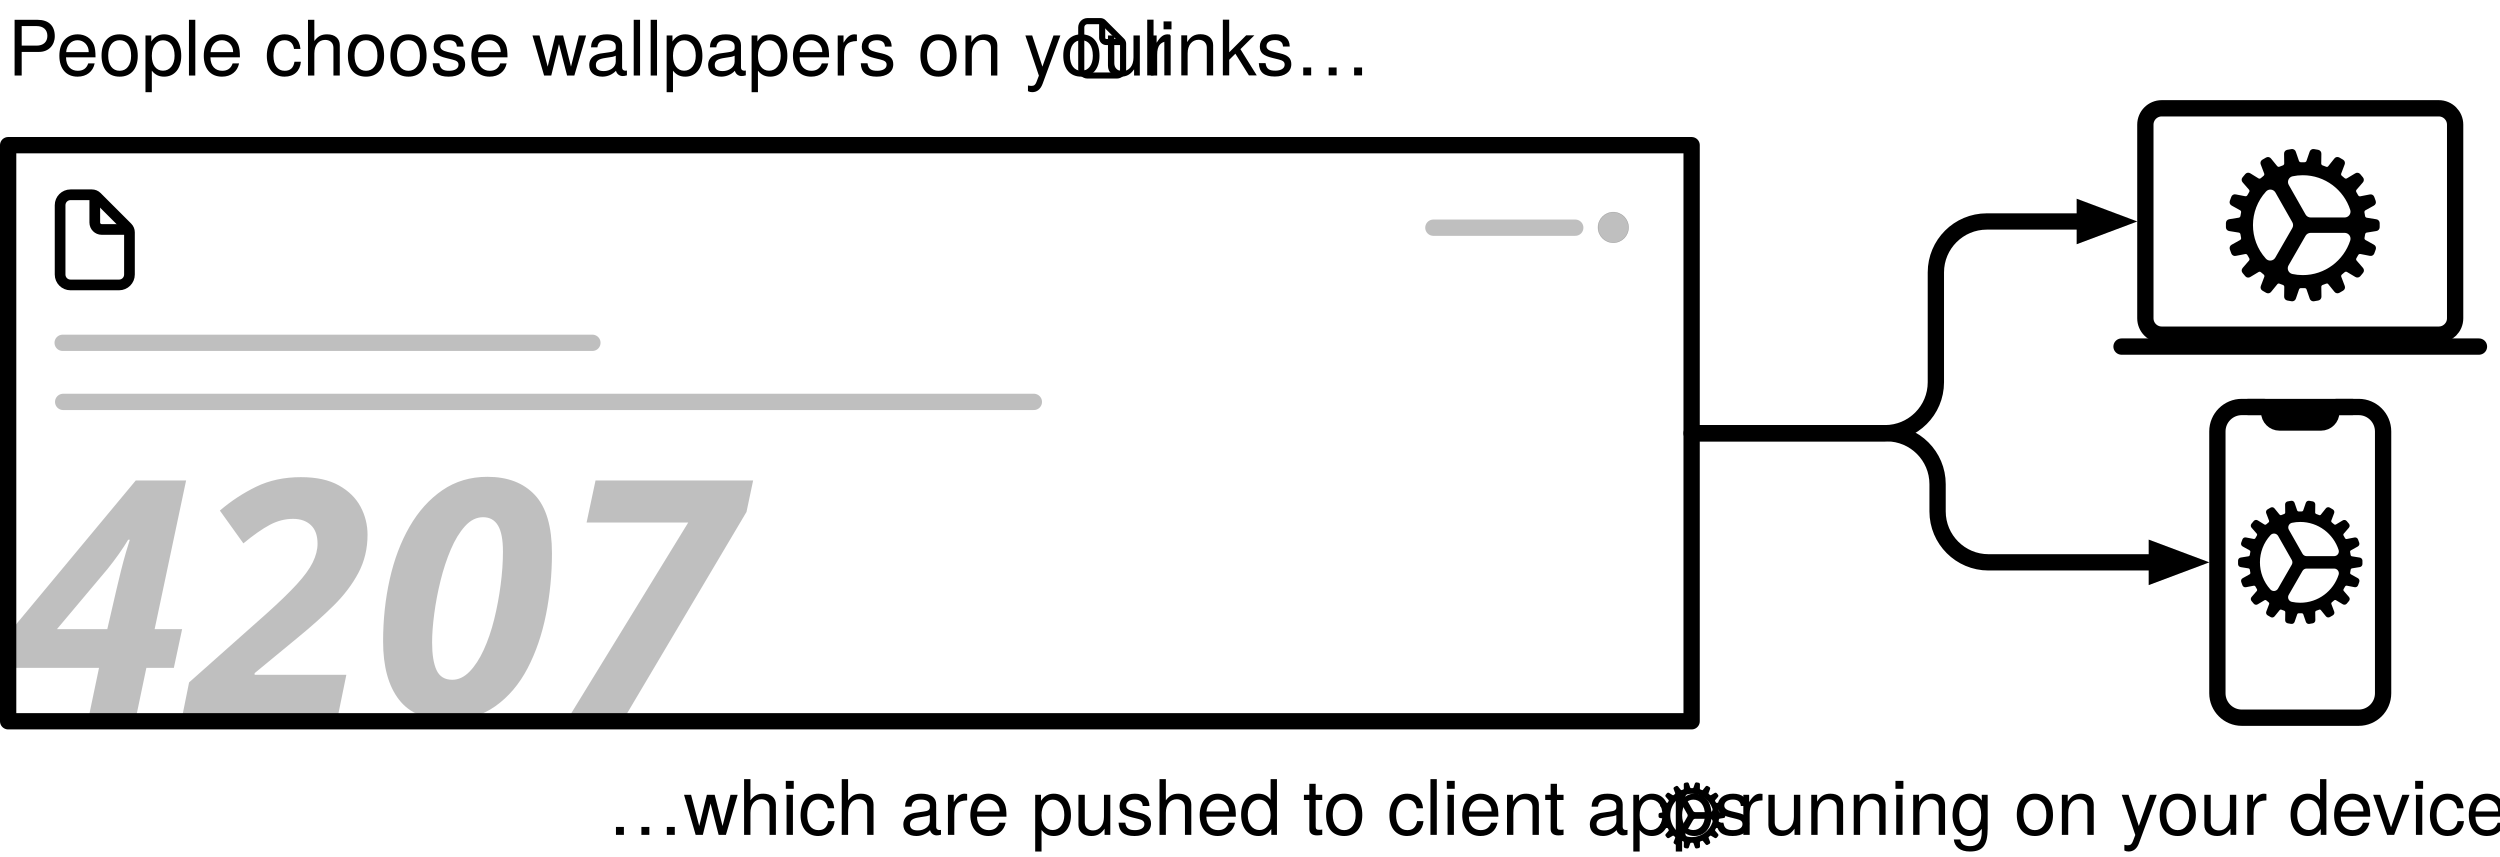
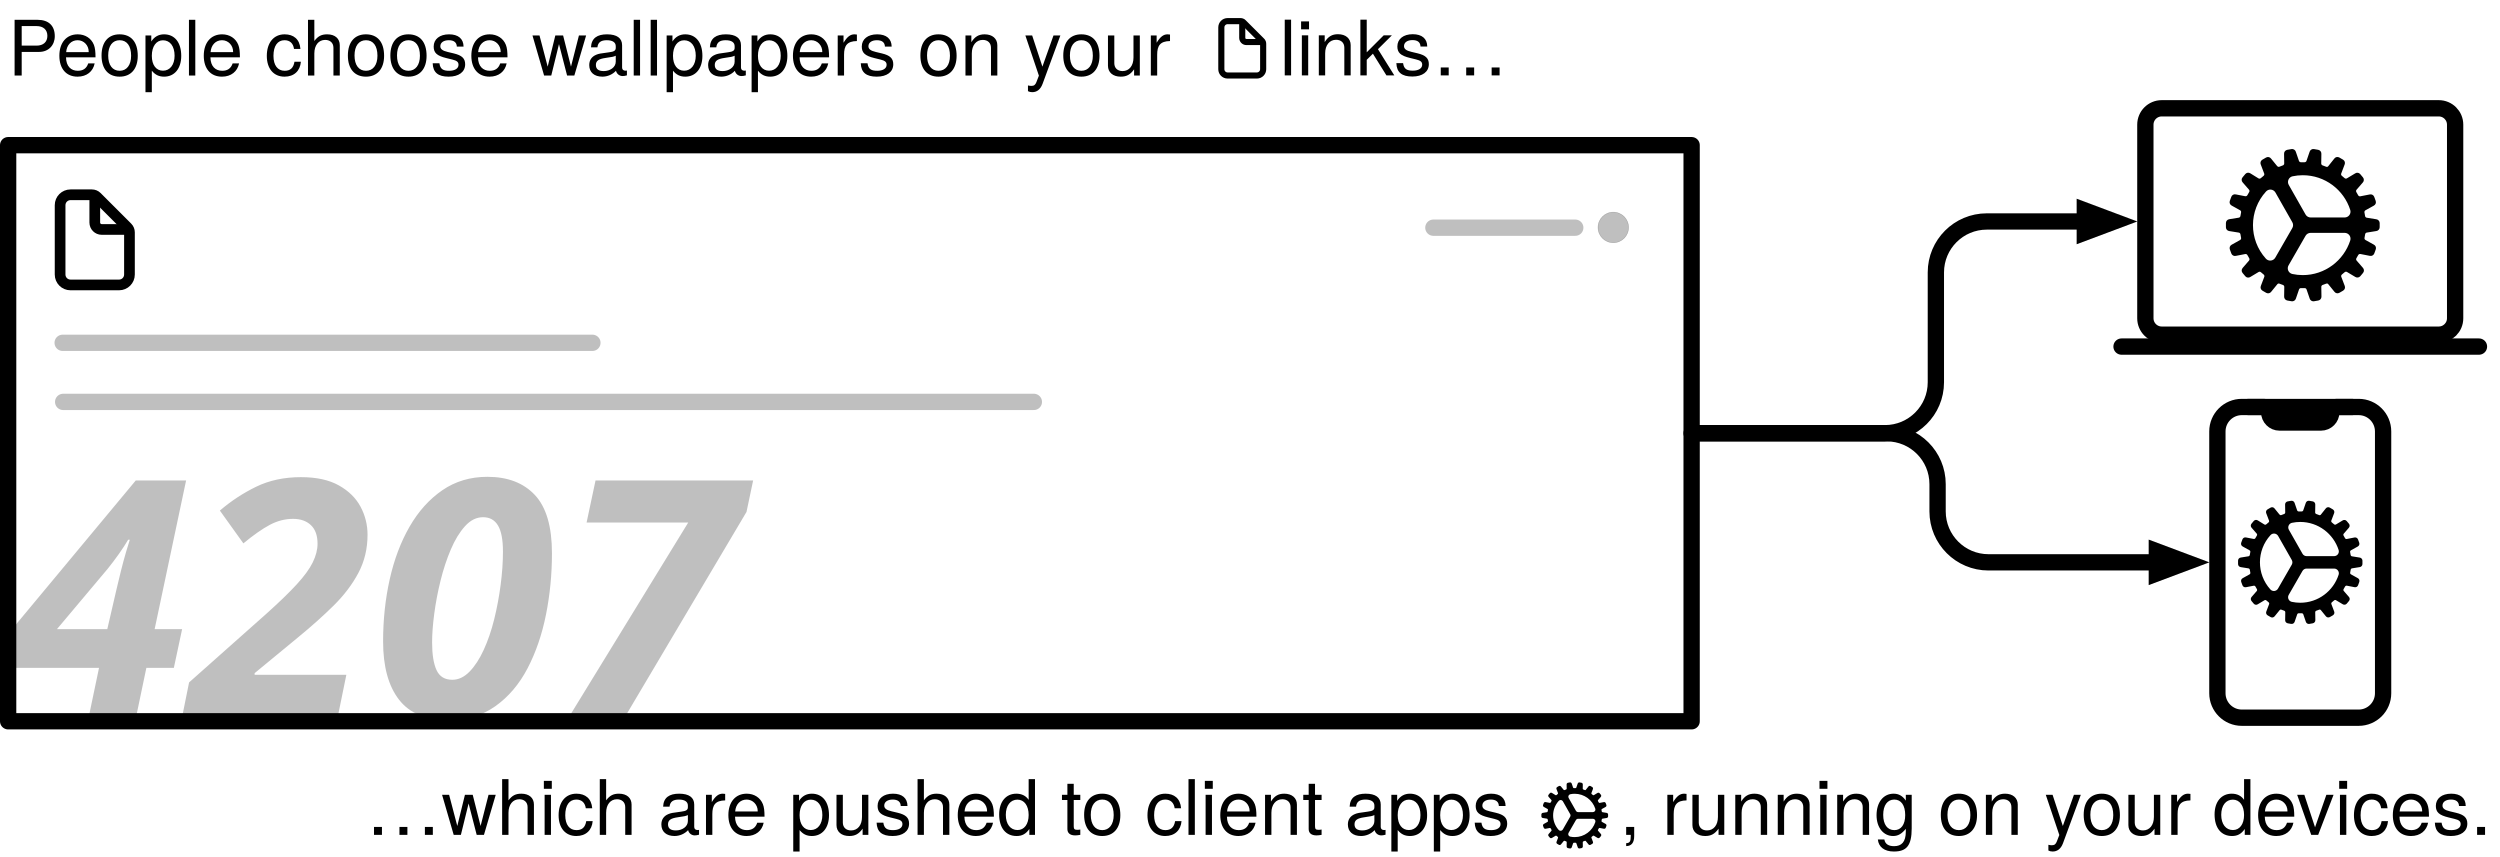
<svg xmlns="http://www.w3.org/2000/svg" version="1.1" viewBox="-3972 -533 4908 1682" preserveAspectRatio="xMidYMid meet">
  <defs>
    <marker orient="auto" overflow="visible" markerUnits="strokeWidth" id="FilledArrow_Marker" stroke-linejoin="miter" stroke-miterlimit="10" viewBox="-1 -2 4 4" markerWidth="4" markerHeight="4" color="currentColor">
      <g>
        <path d="M 1.8 0 L 0 -.675 L 0 .675 Z" fill="currentColor" stroke="currentColor" stroke-width="1" />
      </g>
    </marker>
  </defs>
  <g id="Canevas_1" stroke="none" stroke-dasharray="none" stroke-opacity="1" fill-opacity="1" fill="none">
    <g id="Canevas_1_Calque_1">
-       <g transform="translate(-275 )" id="Group_5">
+       <g id="Group_5">
        <g id="Graphic_2">
          <path d="M -1492.154 -447.073 L -1492.154 -397.089 C -1492.154 -390.285 -1497.669 -384.769 -1504.473 -384.769 L -1561.965 -384.769 C -1568.768 -384.769 -1574.284 -390.285 -1574.284 -397.089 L -1574.284 -479.219 C -1574.284 -486.023 -1568.768 -491.538 -1561.965 -491.538 L -1536.62 -491.538 C -1534.442 -491.538 -1532.354 -490.673 -1530.814 -489.134 L -1494.559 -452.878 C -1493.019 -451.338 -1492.154 -449.25 -1492.154 -447.073 Z" stroke="currentColor" stroke-linecap="butt" stroke-linejoin="round" stroke-width="12" />
        </g>
        <g id="Graphic_3">
          <path d="M -1533.219 -489.485 L -1533.219 -458.686 C -1533.219 -454.15 -1529.542 -450.473 -1525.006 -450.473 L -1494.207 -450.473" stroke="currentColor" stroke-linecap="round" stroke-linejoin="round" stroke-width="12" />
        </g>
      </g>
      <g id="Graphic_4">
        <path d="M 699.778 -95.365 C 699.576 -99.103 696.706 -102.151 692.986 -102.577 L 674.381 -105.589 C 672.662 -105.871 671.334 -107.249 671.116 -108.977 C 670.76 -111.263 670.39 -113.636 669.882 -115.885 C 669.547 -117.562 670.313 -119.268 671.791 -120.13 L 688.32 -129.309 C 691.718 -131.041 693.278 -135.044 691.948 -138.619 L 689.082 -146.528 C 687.78 -150.115 683.989 -152.15 680.28 -151.252 L 661.741 -147.624 C 660.04 -147.32 658.337 -148.142 657.518 -149.663 C 656.437 -151.687 655.261 -153.748 654.035 -155.772 C 653.122 -157.251 653.25 -159.147 654.354 -160.489 L 666.689 -174.74 C 669.282 -177.523 669.403 -181.799 666.972 -184.724 L 661.588 -191.19 C 659.162 -194.129 654.905 -194.756 651.735 -192.641 L 635.503 -182.896 C 634.025 -182.01 632.142 -182.196 630.866 -183.353 C 629.074 -184.928 627.238 -186.444 625.518 -187.844 C 624.164 -188.913 623.658 -190.737 624.27 -192.351 L 630.989 -210.056 C 632.504 -213.552 631.159 -217.629 627.862 -219.539 L 620.54 -223.813 C 617.239 -225.717 613.035 -224.832 610.781 -221.76 L 598.917 -206.856 C 598.037 -205.519 596.332 -204.996 594.854 -205.608 C 594.411 -205.789 590.667 -207.32 587.757 -208.292 C 586.119 -208.826 585.019 -210.364 585.043 -212.087 L 585.326 -231.004 C 585.535 -234.826 582.872 -238.207 579.108 -238.899 L 570.799 -240.35 C 567.055 -240.997 563.41 -238.773 562.273 -235.147 L 556.106 -217.145 C 555.531 -215.504 553.953 -214.43 552.216 -214.496 L 545.142 -214.496 C 543.419 -214.461 541.869 -215.535 541.296 -217.159 L 535.157 -235.06 C 534.04 -238.713 530.382 -240.966 526.617 -240.321 L 518.294 -238.87 C 514.555 -238.184 511.9 -234.837 512.082 -231.04 L 512.373 -212.058 C 512.385 -210.309 511.245 -208.759 509.572 -208.249 C 507.91 -207.603 504.304 -206.224 502.664 -205.615 C 501.213 -205.092 499.631 -205.666 498.354 -207.139 L 486.555 -221.651 C 484.314 -224.742 480.102 -225.647 476.789 -223.748 L 469.489 -219.518 C 466.153 -217.603 464.801 -213.48 466.354 -209.961 L 473.066 -192.3 C 473.667 -190.684 473.17 -188.866 471.833 -187.779 C 470.069 -186.328 468.263 -184.877 466.463 -183.266 C 465.195 -182.118 463.327 -181.93 461.855 -182.801 L 445.812 -192.735 C 442.625 -194.808 438.393 -194.187 435.936 -191.284 L 430.574 -184.833 C 428.108 -181.925 428.223 -177.627 430.843 -174.856 L 443.236 -160.619 C 444.365 -159.302 444.498 -157.4 443.563 -155.939 C 442.322 -153.965 441.139 -151.89 440.065 -149.815 C 439.241 -148.283 437.524 -147.457 435.813 -147.769 L 417.303 -151.346 C 413.592 -152.241 409.801 -150.208 408.494 -146.622 L 405.591 -138.728 C 404.263 -135.149 405.822 -131.143 409.219 -129.403 L 425.749 -120.224 C 427.276 -119.381 428.06 -117.629 427.672 -115.929 L 427.497 -115.007 C 427.12 -112.983 426.772 -111.067 426.438 -109.028 C 426.201 -107.324 424.895 -105.965 423.202 -105.661 L 404.561 -102.65 C 400.79 -102.187 397.948 -98.997 397.921 -95.198 L 397.921 -86.795 C 397.899 -82.976 400.771 -79.76 404.568 -79.35 L 423.202 -76.346 C 424.922 -76.067 426.251 -74.687 426.467 -72.958 C 426.823 -70.665 427.193 -68.299 427.701 -66.05 C 428.036 -64.373 427.27 -62.667 425.792 -61.805 L 409.27 -52.611 C 405.872 -50.879 404.312 -46.876 405.642 -43.302 L 408.544 -35.393 C 409.849 -31.808 413.638 -29.774 417.346 -30.669 L 435.886 -34.261 C 437.587 -34.569 439.293 -33.746 440.109 -32.222 C 441.197 -30.19 442.365 -28.136 443.592 -26.112 C 444.509 -24.634 444.381 -22.736 443.272 -21.395 L 430.937 -7.152 C 428.314 -4.389 428.158 -.105 430.574 2.84 L 435.951 9.305 C 438.375 12.248 442.635 12.875 445.805 10.757 L 462.037 1.012 C 463.514 .126 465.397 .312 466.673 1.469 C 468.473 3.043 470.302 4.56 472.021 5.96 C 473.374 7.03 473.882 8.851 473.277 10.466 L 466.55 28.171 C 465.035 31.668 466.38 35.745 469.678 37.655 L 477.014 41.893 C 480.313 43.798 484.517 42.916 486.773 39.847 L 498.782 25.08 C 499.798 23.825 501.394 23.266 502.577 23.745 C 505.102 24.79 506.793 25.378 509.79 26.379 C 511.428 26.914 512.529 28.451 512.511 30.174 L 512.22 49.076 C 512.018 52.896 514.678 56.273 518.439 56.971 L 526.747 58.422 C 530.493 59.076 534.141 56.849 535.273 53.22 L 541.441 35.246 C 542.014 33.604 543.592 32.529 545.33 32.598 L 552.405 32.598 C 554.128 32.56 555.68 33.635 556.251 35.261 L 562.397 53.162 C 563.374 56.352 566.317 58.532 569.653 58.538 C 570.086 58.539 570.518 58.501 570.944 58.422 L 579.267 56.971 C 583.006 56.285 585.661 52.939 585.479 49.142 L 585.188 30.16 C 585.177 28.443 586.277 26.917 587.909 26.386 C 590.696 25.45 592.655 24.696 594.375 24.028 L 594.81 23.861 C 597.059 23.085 598.148 24.028 598.779 24.812 L 610.933 39.781 C 613.189 42.847 617.388 43.728 620.686 41.828 L 627.992 37.597 C 631.301 35.686 632.648 31.594 631.12 28.092 L 624.415 10.43 C 623.808 8.816 624.302 6.995 625.641 5.91 C 627.405 4.458 629.212 3.007 631.011 1.396 C 632.288 .245 634.166 .063 635.64 .946 L 651.887 10.67 C 655.074 12.746 659.308 12.124 661.763 9.218 L 667.132 2.76 C 669.598 -.148 669.483 -4.446 666.864 -7.217 L 654.485 -21.49 C 653.355 -22.807 653.223 -24.709 654.158 -26.17 C 655.399 -28.136 656.582 -30.212 657.656 -32.294 C 658.483 -33.822 660.197 -34.647 661.908 -34.34 L 680.396 -30.734 C 684.107 -29.839 687.898 -31.872 689.205 -35.458 L 692.072 -43.353 C 693.399 -46.929 691.84 -50.932 688.443 -52.669 L 671.899 -61.863 C 670.394 -62.714 669.625 -64.45 670.006 -66.137 L 670.18 -67.058 C 670.557 -69.083 670.905 -70.999 671.239 -73.038 C 671.476 -74.742 672.782 -76.1 674.475 -76.404 L 693.116 -79.408 C 696.897 -79.865 699.75 -83.059 699.778 -86.868 Z M 494.827 -27.157 C 492.993 -23.967 489.739 -21.852 486.08 -21.47 C 482.42 -21.087 478.8 -22.485 476.346 -25.227 C 442.474 -62.679 442.605 -119.739 476.651 -157.035 C 479.117 -159.776 482.751 -161.164 486.417 -160.765 C 490.082 -160.367 493.333 -158.231 495.154 -155.025 L 528.278 -96.722 C 530.302 -93.184 530.302 -88.838 528.278 -85.3 Z M 548.85 7.078 C 541.944 7.08 535.059 6.35 528.307 4.901 C 524.74 4.104 521.766 1.655 520.3 -1.693 C 518.834 -5.041 519.051 -8.888 520.884 -12.049 L 554.263 -70.099 C 556.306 -73.659 560.098 -75.854 564.203 -75.853 L 631.062 -75.853 C 634.714 -75.859 638.151 -74.123 640.315 -71.181 C 642.479 -68.239 643.112 -64.441 642.019 -60.956 C 629.328 -21.541 592.386 7.078 548.85 7.078 Z M 554.299 -111.851 L 521.276 -170.002 C 519.461 -173.168 519.261 -177.01 520.738 -180.348 C 522.216 -183.686 525.193 -186.122 528.757 -186.908 C 535.364 -188.301 542.098 -189.001 548.85 -188.998 C 592.386 -188.998 629.328 -160.38 641.997 -120.943 C 643.09 -117.458 642.458 -113.66 640.293 -110.718 C 638.129 -107.775 634.693 -106.04 631.04 -106.046 L 564.283 -106.046 C 560.152 -106.038 556.336 -108.256 554.299 -111.851 Z" fill="currentColor" />
      </g>
      <g id="Graphic_10">
        <rect x="-3956" y="-248" width="3305" height="1131" stroke="currentColor" stroke-linecap="butt" stroke-linejoin="round" stroke-width="32" />
      </g>
      <g id="Graphic_12">
        <text transform="translate(-3957 224.3333)" fill="currentColor" fill-opacity=".252">
          <tspan font-family="Avenir Next" font-style="italic" font-weight="bold" font-size="650" fill="currentColor" fill-opacity=".252" x="0" y="650">420</tspan>
          <tspan font-family="Avenir Next" font-style="italic" font-weight="bold" font-size="650" fill="currentColor" fill-opacity=".252" y="650">7</tspan>
        </text>
      </g>
      <g id="Line_16">
        <line x1="-3849" y1="140" x2="-2809" y2="140" stroke="currentColor" stroke-opacity=".25" stroke-linecap="round" stroke-linejoin="round" stroke-width="32" />
      </g>
      <g id="Line_17">
        <line x1="-3848" y1="256" x2="-1942.333" y2="256" stroke="currentColor" stroke-opacity=".25" stroke-linecap="round" stroke-linejoin="round" stroke-width="32" />
      </g>
      <g id="Graphic_18">
        <circle cx="-804.778" cy="-86.5" r="30" fill="currentColor" fill-opacity=".25" />
        <circle cx="-804.778" cy="-86.5" r="30" stroke="currentColor" stroke-opacity=".25" stroke-linecap="round" stroke-linejoin="round" stroke-width="1" />
      </g>
      <g id="Line_19">
        <line x1="-1158" y1="-86" x2="-879.444" y2="-86" stroke="currentColor" stroke-opacity=".25" stroke-linecap="round" stroke-linejoin="round" stroke-width="32" />
      </g>
      <g id="Group_26">
        <g id="Graphic_23">
          <path d="M 271.92 -320.4 L 815.779 -320.4 C 833.529 -320.4 847.919 -306.01 847.919 -288.26 L 847.919 91.87 C 847.919 109.62 833.529 124.01 815.779 124.01 L 271.92 124.01 C 254.169 124.01 239.78 109.62 239.78 91.87 L 239.78 -288.26 C 239.78 -306.01 254.169 -320.4 271.92 -320.4 Z" stroke="currentColor" stroke-linecap="butt" stroke-linejoin="round" stroke-width="32" />
        </g>
        <g id="Line_24">
          <line x1="193" y1="147.4" x2="894.699" y2="147.4" stroke="currentColor" stroke-linecap="round" stroke-linejoin="round" stroke-width="32" />
        </g>
      </g>
      <g id="Group_36">
        <g id="Group_25">
          <g id="Graphic_21">
            <path d="M 429.183 266 L 658.516 266 C 685.026 266 706.516 287.49 706.516 314 L 706.516 828 C 706.516 854.51 685.026 876 658.516 876 L 429.183 876 C 402.673 876 381.183 854.51 381.183 828 L 381.183 314 C 381.183 287.49 402.673 266 429.183 266 Z" stroke="currentColor" stroke-linecap="round" stroke-linejoin="round" stroke-width="32" />
          </g>
          <g id="Graphic_22">
            <path d="M 442.183 266 L 472.683 266 C 478.298 266 482.849 270.552 482.849 276.167 C 482.849 287.396 491.953 296.5 503.183 296.5 L 584.516 296.5 C 595.746 296.5 604.849 287.396 604.849 276.167 C 604.849 270.552 609.401 266 615.016 266 L 645.516 266" stroke="currentColor" stroke-linecap="round" stroke-linejoin="round" stroke-width="32" />
          </g>
        </g>
        <g id="Graphic_28">
          <path d="M 665.943 567.438 C 665.78 564.414 663.458 561.948 660.449 561.603 L 645.399 559.167 C 644.009 558.939 642.934 557.824 642.757 556.426 C 642.47 554.577 642.17 552.658 641.76 550.838 C 641.488 549.481 642.108 548.102 643.303 547.404 L 656.675 539.979 C 659.423 538.578 660.686 535.339 659.61 532.447 L 657.291 526.049 C 656.238 523.147 653.172 521.501 650.171 522.228 L 635.173 525.163 C 633.798 525.409 632.42 524.744 631.757 523.514 C 630.883 521.876 629.932 520.209 628.94 518.571 C 628.201 517.375 628.305 515.841 629.198 514.756 L 639.177 503.227 C 641.274 500.976 641.372 497.517 639.406 495.15 L 635.05 489.92 C 633.087 487.542 629.644 487.035 627.079 488.746 L 613.948 496.629 C 612.753 497.346 611.23 497.195 610.197 496.26 C 608.747 494.986 607.262 493.759 605.871 492.626 C 604.775 491.761 604.367 490.286 604.861 488.981 L 610.297 474.658 C 611.522 471.829 610.434 468.531 607.767 466.986 L 601.844 463.529 C 599.174 461.989 595.773 462.705 593.949 465.19 L 584.352 477.247 C 583.64 478.328 582.261 478.751 581.065 478.257 C 580.707 478.11 577.678 476.871 575.324 476.085 C 573.999 475.653 573.109 474.408 573.129 473.015 L 573.357 457.712 C 573.527 454.62 571.372 451.885 568.327 451.325 L 561.606 450.151 C 558.577 449.628 555.629 451.427 554.709 454.36 L 549.719 468.923 C 549.254 470.25 547.978 471.119 546.573 471.066 L 540.85 471.066 C 539.457 471.095 538.202 470.226 537.739 468.912 L 532.773 454.431 C 531.869 451.476 528.91 449.653 525.864 450.175 L 519.131 451.349 C 516.107 451.904 513.959 454.611 514.107 457.683 L 514.341 473.038 C 514.351 474.454 513.429 475.707 512.076 476.12 C 510.731 476.642 507.814 477.758 506.488 478.251 C 505.314 478.673 504.034 478.21 503.001 477.018 L 493.456 465.278 C 491.643 462.777 488.236 462.046 485.555 463.582 L 479.65 467.004 C 476.952 468.553 475.858 471.888 477.115 474.735 L 482.544 489.022 C 483.03 490.329 482.628 491.8 481.546 492.679 C 480.12 493.853 478.658 495.027 477.203 496.33 C 476.177 497.258 474.666 497.411 473.475 496.706 L 460.497 488.67 C 457.918 486.993 454.495 487.496 452.508 489.844 L 448.17 495.062 C 446.175 497.415 446.268 500.891 448.387 503.133 L 458.413 514.65 C 459.327 515.716 459.434 517.254 458.677 518.436 C 457.673 520.033 456.717 521.711 455.848 523.39 C 455.181 524.629 453.792 525.298 452.408 525.046 L 437.434 522.152 C 434.432 521.427 431.365 523.072 430.308 525.973 L 427.96 532.36 C 426.886 535.254 428.147 538.495 430.895 539.902 L 444.267 547.328 C 445.502 548.01 446.136 549.427 445.822 550.803 L 445.681 551.548 C 445.376 553.186 445.094 554.736 444.824 556.385 C 444.633 557.764 443.576 558.863 442.206 559.109 L 427.126 561.545 C 424.076 561.919 421.777 564.5 421.755 567.573 L 421.755 574.37 C 421.738 577.46 424.061 580.062 427.132 580.393 L 442.206 582.823 C 443.597 583.049 444.673 584.166 444.848 585.564 C 445.135 587.419 445.435 589.333 445.846 591.152 C 446.117 592.509 445.497 593.889 444.302 594.586 L 430.936 602.024 C 428.187 603.425 426.925 606.663 428.001 609.555 L 430.349 615.953 C 431.404 618.853 434.469 620.498 437.469 619.774 L 452.467 616.869 C 453.843 616.619 455.223 617.285 455.883 618.518 C 456.764 620.162 457.709 621.823 458.701 623.46 C 459.443 624.656 459.339 626.192 458.442 627.276 L 448.464 638.798 C 446.341 641.033 446.216 644.499 448.17 646.881 L 452.52 652.111 C 454.481 654.492 457.927 654.999 460.491 653.285 L 473.622 645.402 C 474.817 644.686 476.34 644.836 477.373 645.772 C 478.829 647.046 480.308 648.273 481.699 649.405 C 482.793 650.271 483.204 651.744 482.714 653.051 L 477.273 667.373 C 476.048 670.202 477.135 673.5 479.803 675.045 L 485.737 678.473 C 488.406 680.014 491.807 679.301 493.632 676.818 L 503.347 664.873 C 504.169 663.857 505.46 663.405 506.417 663.793 C 508.46 664.638 509.827 665.113 512.252 665.923 C 513.577 666.356 514.468 667.599 514.453 668.993 L 514.218 684.284 C 514.054 687.374 516.207 690.106 519.249 690.671 L 525.97 691.845 C 529 692.374 531.951 690.572 532.867 687.636 L 537.856 673.096 C 538.32 671.768 539.597 670.899 541.003 670.954 L 546.726 670.954 C 548.12 670.923 549.375 671.793 549.837 673.108 L 554.809 687.589 C 555.599 690.17 557.98 691.933 560.678 691.939 C 561.029 691.939 561.379 691.908 561.723 691.845 L 568.456 690.671 C 571.481 690.116 573.628 687.409 573.481 684.337 L 573.246 668.982 C 573.237 667.593 574.127 666.359 575.447 665.929 C 577.701 665.172 579.286 664.562 580.677 664.021 L 581.029 663.886 C 582.849 663.258 583.73 664.021 584.24 664.655 L 594.072 676.765 C 595.897 679.245 599.294 679.958 601.962 678.42 L 607.873 674.998 C 610.549 673.452 611.638 670.142 610.403 667.309 L 604.979 653.021 C 604.488 651.716 604.887 650.243 605.971 649.364 C 607.397 648.19 608.859 647.016 610.314 645.713 C 611.347 644.782 612.867 644.635 614.059 645.349 L 627.202 653.215 C 629.78 654.895 633.206 654.392 635.191 652.041 L 639.535 646.817 C 641.53 644.464 641.436 640.987 639.318 638.746 L 629.304 627.2 C 628.39 626.134 628.283 624.596 629.039 623.413 C 630.043 621.823 631 620.144 631.869 618.459 C 632.538 617.223 633.925 616.556 635.308 616.804 L 650.265 619.721 C 653.267 620.446 656.333 618.801 657.391 615.9 L 659.71 609.514 C 660.783 606.62 659.522 603.382 656.775 601.977 L 643.391 594.539 C 642.174 593.851 641.551 592.446 641.859 591.082 L 642 590.337 C 642.305 588.699 642.587 587.149 642.857 585.5 C 643.049 584.121 644.105 583.022 645.475 582.776 L 660.555 580.346 C 663.614 579.977 665.921 577.392 665.943 574.312 Z M 500.148 622.615 C 498.664 625.195 496.032 626.907 493.072 627.216 C 490.111 627.525 487.182 626.394 485.197 624.177 C 457.796 593.879 457.903 547.72 485.444 517.55 C 487.439 515.333 490.379 514.21 493.344 514.532 C 496.31 514.854 498.939 516.582 500.412 519.176 L 527.208 566.34 C 528.846 569.202 528.846 572.717 527.208 575.58 Z M 543.85 650.309 C 538.264 650.311 532.693 649.721 527.232 648.548 C 524.346 647.904 521.94 645.923 520.754 643.214 C 519.568 640.506 519.744 637.394 521.227 634.836 L 548.228 587.877 C 549.881 584.997 552.949 583.221 556.27 583.222 L 610.356 583.222 C 613.31 583.218 616.09 584.621 617.841 587.001 C 619.592 589.382 620.104 592.454 619.219 595.273 C 608.953 627.158 579.069 650.309 543.85 650.309 Z M 548.258 554.102 L 521.544 507.06 C 520.076 504.498 519.914 501.391 521.109 498.69 C 522.304 495.99 524.712 494.02 527.596 493.383 C 532.94 492.257 538.388 491.69 543.85 491.693 C 579.069 491.693 608.953 514.844 619.202 546.747 C 620.086 549.566 619.574 552.638 617.824 555.018 C 616.073 557.399 613.293 558.802 610.338 558.798 L 556.335 558.798 C 552.992 558.804 549.906 557.01 548.258 554.102 Z" fill="currentColor" />
        </g>
      </g>
      <g id="Line_34">
        <path d="M -635 317.5 L -271.509 317.5 C -216.28 317.5 -171.509 272.728 -171.509 217.5 L -171.509 1.805 C -171.509 -53.423 -126.737 -98.195 -71.509 -98.195 L 120.88 -98.195" marker-end="url(#FilledArrow_Marker)" stroke="currentColor" stroke-linecap="round" stroke-linejoin="round" stroke-width="32" />
      </g>
      <g id="Line_35">
        <path d="M -651 317.5 L -268.14 317.5 C -212.911 317.5 -168.14 362.272 -168.14 417.5 L -168.14 471 C -168.14 526.229 -123.368 571 -68.14 571 L 262.283 571" marker-end="url(#FilledArrow_Marker)" stroke="currentColor" stroke-linecap="round" stroke-linejoin="round" stroke-width="32" />
      </g>
      <g id="Graphic_37">
        <text transform="translate(-3957 -527.7538)" fill="currentColor">
          <tspan font-family="Helvetica Neue" font-size="150" fill="currentColor" x="0" y="143">People choose wallpapers on your</tspan>
        </text>
      </g>
      <g id="Group_38">
        <g id="Graphic_40">
          <path d="M -3717.846 -76.896 L -3717.846 5.967 C -3717.846 17.246 -3726.99 26.39 -3738.269 26.39 L -3833.577 26.39 C -3844.856 26.39 -3854 17.246 -3854 5.967 L -3854 -130.187 C -3854 -141.467 -3844.856 -150.61 -3833.577 -150.61 L -3791.561 -150.61 C -3787.951 -150.61 -3784.489 -149.176 -3781.936 -146.624 L -3721.833 -86.52 C -3719.281 -83.967 -3717.847 -80.505 -3717.846 -76.896 Z" stroke="currentColor" stroke-linecap="butt" stroke-linejoin="round" stroke-width="21" />
        </g>
        <g id="Graphic_39">
          <path d="M -3785.923 -147.206 L -3785.923 -96.149 C -3785.923 -88.629 -3779.827 -82.533 -3772.308 -82.533 L -3721.25 -82.533" stroke="currentColor" stroke-linecap="round" stroke-linejoin="round" stroke-width="21" />
        </g>
      </g>
-       <g transform="translate(230 )" id="Graphic_42">
+       <g id="Graphic_42">
        <path d="M -814.993 1065.952 C -815.081 1064.33 -816.326 1063.007 -817.939 1062.823 L -826.011 1061.516 C -826.757 1061.394 -827.333 1060.796 -827.428 1060.046 C -827.582 1059.054 -827.743 1058.025 -827.963 1057.049 C -828.109 1056.321 -827.776 1055.581 -827.135 1055.207 L -819.964 1051.225 C -818.49 1050.473 -817.813 1048.736 -818.39 1047.186 L -819.633 1043.754 C -820.198 1042.198 -821.843 1041.315 -823.452 1041.705 L -831.495 1043.279 C -832.233 1043.411 -832.972 1043.054 -833.328 1042.394 C -833.797 1041.516 -834.307 1040.622 -834.839 1039.743 C -835.235 1039.102 -835.179 1038.279 -834.7 1037.697 L -829.348 1031.514 C -828.224 1030.306 -828.171 1028.451 -829.226 1027.182 L -831.562 1024.377 C -832.614 1023.102 -834.461 1022.83 -835.837 1023.748 L -842.879 1027.976 C -843.52 1028.36 -844.337 1028.279 -844.891 1027.777 C -845.668 1027.094 -846.465 1026.436 -847.211 1025.829 C -847.799 1025.365 -848.018 1024.573 -847.753 1023.874 L -844.837 1016.192 C -844.18 1014.675 -844.764 1012.906 -846.194 1012.077 L -849.371 1010.223 C -850.803 1009.397 -852.627 1009.781 -853.605 1011.114 L -858.752 1017.58 C -859.134 1018.16 -859.874 1018.387 -860.515 1018.122 C -860.707 1018.043 -862.332 1017.379 -863.594 1016.957 C -864.305 1016.725 -864.782 1016.058 -864.772 1015.311 L -864.649 1007.103 C -864.558 1005.445 -865.714 1003.978 -867.347 1003.678 L -870.951 1003.048 C -872.576 1002.768 -874.157 1003.733 -874.65 1005.306 L -877.327 1013.116 C -877.576 1013.828 -878.26 1014.294 -879.014 1014.265 L -882.083 1014.265 C -882.831 1014.281 -883.503 1013.815 -883.752 1013.11 L -886.415 1005.343 C -886.9 1003.759 -888.487 1002.781 -890.121 1003.061 L -893.732 1003.691 C -895.354 1003.988 -896.505 1005.44 -896.426 1007.087 L -896.301 1015.323 C -896.295 1016.082 -896.79 1016.754 -897.516 1016.976 C -898.237 1017.256 -899.801 1017.854 -900.513 1018.119 C -901.142 1018.345 -901.829 1018.097 -902.383 1017.457 L -907.502 1011.161 C -908.474 1009.82 -910.302 1009.428 -911.739 1010.251 L -914.906 1012.087 C -916.353 1012.917 -916.94 1014.706 -916.266 1016.233 L -913.354 1023.895 C -913.094 1024.596 -913.309 1025.385 -913.889 1025.857 C -914.654 1026.486 -915.438 1027.116 -916.219 1027.815 C -916.769 1028.313 -917.579 1028.395 -918.218 1028.016 L -925.179 1023.707 C -926.562 1022.807 -928.398 1023.077 -929.463 1024.336 L -931.79 1027.135 C -932.86 1028.397 -932.81 1030.261 -931.673 1031.464 L -926.296 1037.64 C -925.806 1038.212 -925.749 1039.037 -926.154 1039.671 C -926.693 1040.527 -927.206 1041.428 -927.672 1042.328 C -928.029 1042.993 -928.774 1043.351 -929.517 1043.216 L -937.548 1041.664 C -939.158 1041.275 -940.802 1042.157 -941.37 1043.713 L -942.629 1047.138 C -943.205 1048.691 -942.529 1050.429 -941.055 1051.184 L -933.883 1055.166 C -933.221 1055.532 -932.88 1056.292 -933.049 1057.03 L -933.125 1057.43 C -933.288 1058.308 -933.439 1059.139 -933.584 1060.024 C -933.687 1060.763 -934.254 1061.353 -934.988 1061.485 L -943.076 1062.791 C -944.712 1062.992 -945.945 1064.376 -945.957 1066.024 L -945.957 1069.67 C -945.966 1071.327 -944.72 1072.722 -943.073 1072.9 L -934.988 1074.203 C -934.242 1074.324 -933.665 1074.923 -933.572 1075.673 C -933.417 1076.668 -933.257 1077.695 -933.036 1078.67 C -932.891 1079.398 -933.223 1080.138 -933.864 1080.512 L -941.033 1084.501 C -942.507 1085.252 -943.184 1086.989 -942.607 1088.54 L -941.348 1091.972 C -940.782 1093.527 -939.138 1094.409 -937.529 1094.021 L -929.485 1092.463 C -928.747 1092.329 -928.007 1092.686 -927.653 1093.347 C -927.181 1094.229 -926.674 1095.12 -926.142 1095.998 C -925.744 1096.639 -925.799 1097.463 -926.28 1098.044 L -931.632 1104.224 C -932.77 1105.423 -932.838 1107.281 -931.79 1108.559 L -929.457 1111.364 C -928.405 1112.641 -926.557 1112.913 -925.182 1111.994 L -918.139 1107.766 C -917.498 1107.382 -916.681 1107.462 -916.128 1107.964 C -915.347 1108.647 -914.553 1109.305 -913.807 1109.913 C -913.22 1110.377 -913 1111.167 -913.263 1111.868 L -916.181 1119.549 C -916.838 1121.066 -916.255 1122.835 -914.824 1123.664 L -911.641 1125.503 C -910.21 1126.329 -908.386 1125.947 -907.407 1124.615 L -902.197 1118.208 C -901.756 1117.664 -901.064 1117.421 -900.551 1117.629 C -899.455 1118.082 -898.721 1118.337 -897.421 1118.772 C -896.71 1119.004 -896.232 1119.671 -896.241 1120.418 L -896.367 1128.619 C -896.455 1130.276 -895.3 1131.742 -893.669 1132.044 L -890.064 1132.674 C -888.439 1132.958 -886.856 1131.992 -886.365 1130.417 L -883.689 1122.619 C -883.44 1121.906 -882.755 1121.44 -882.001 1121.47 L -878.932 1121.47 C -878.184 1121.453 -877.511 1121.92 -877.264 1122.625 L -874.597 1130.392 C -874.173 1131.776 -872.896 1132.722 -871.449 1132.724 C -871.261 1132.725 -871.073 1132.708 -870.889 1132.674 L -867.278 1132.044 C -865.655 1131.747 -864.504 1130.295 -864.583 1128.648 L -864.709 1120.412 C -864.714 1119.667 -864.236 1119.005 -863.528 1118.775 C -862.319 1118.369 -861.469 1118.041 -860.723 1117.752 L -860.534 1117.679 C -859.558 1117.342 -859.086 1117.752 -858.812 1118.092 L -853.539 1124.586 C -852.56 1125.917 -850.739 1126.299 -849.308 1125.474 L -846.138 1123.639 C -844.702 1122.81 -844.118 1121.034 -844.781 1119.515 L -847.69 1111.852 C -847.953 1111.152 -847.739 1110.362 -847.158 1109.891 C -846.393 1109.261 -845.609 1108.631 -844.828 1107.933 C -844.274 1107.433 -843.459 1107.354 -842.819 1107.737 L -835.771 1111.956 C -834.388 1112.857 -832.551 1112.587 -831.486 1111.326 L -829.156 1108.524 C -828.086 1107.263 -828.136 1105.398 -829.273 1104.196 L -834.644 1098.003 C -835.134 1097.432 -835.191 1096.607 -834.785 1095.973 C -834.247 1095.12 -833.734 1094.219 -833.268 1093.316 C -832.909 1092.653 -832.165 1092.295 -831.423 1092.428 L -823.402 1093.993 C -821.792 1094.381 -820.147 1093.499 -819.58 1091.943 L -818.336 1088.518 C -817.76 1086.966 -818.437 1085.229 -819.91 1084.476 L -827.088 1080.487 C -827.741 1080.118 -828.075 1079.364 -827.91 1078.633 L -827.834 1078.233 C -827.67 1077.354 -827.519 1076.523 -827.375 1075.639 C -827.272 1074.899 -826.705 1074.31 -825.97 1074.178 L -817.883 1072.875 C -816.242 1072.677 -815.005 1071.291 -814.993 1069.638 Z M -903.913 1095.545 C -904.709 1096.928 -906.12 1097.846 -907.708 1098.012 C -909.296 1098.178 -910.866 1097.572 -911.931 1096.382 C -926.627 1080.133 -926.57 1055.377 -911.799 1039.196 C -910.729 1038.006 -909.152 1037.404 -907.562 1037.577 C -905.971 1037.75 -904.561 1038.677 -903.771 1040.068 L -889.4 1065.363 C -888.522 1066.898 -888.522 1068.783 -889.4 1070.318 Z M -880.475 1110.398 C -883.471 1110.398 -886.458 1110.082 -889.387 1109.453 C -890.935 1109.108 -892.225 1108.045 -892.861 1106.592 C -893.497 1105.14 -893.403 1103.471 -892.608 1102.099 L -878.126 1076.914 C -877.24 1075.369 -875.594 1074.417 -873.813 1074.417 L -844.806 1074.417 C -843.221 1074.415 -841.73 1075.168 -840.791 1076.444 C -839.852 1077.721 -839.578 1079.368 -840.052 1080.88 C -845.558 1097.981 -861.586 1110.398 -880.475 1110.398 Z M -878.11 1058.799 L -892.438 1033.57 C -893.225 1032.196 -893.312 1030.529 -892.671 1029.081 C -892.03 1027.633 -890.738 1026.576 -889.192 1026.235 C -886.326 1025.63 -883.404 1025.327 -880.475 1025.328 C -861.586 1025.328 -845.558 1037.744 -840.062 1054.855 C -839.587 1056.367 -839.862 1058.014 -840.801 1059.291 C -841.74 1060.567 -843.231 1061.32 -844.815 1061.318 L -873.779 1061.318 C -875.571 1061.321 -877.227 1060.359 -878.11 1058.799 Z" fill="currentColor" />
      </g>
      <g id="Graphic_44">
-         <text transform="translate(-2780 963)" fill="currentColor">
+         <text transform="translate(-3255 963)" fill="currentColor">
          <tspan font-family="Helvetica Neue" font-size="150" fill="currentColor" x="0" y="143">…which are pushed to client apps    </tspan>
        </text>
      </g>
      <g id="Graphic_46">
-         <text transform="translate(-1730 -528)" fill="currentColor">
+         <text transform="translate(-1460 -528)" fill="currentColor">
          <tspan font-family="Helvetica Neue" font-size="150" fill="currentColor" x="0" y="143">links…</tspan>
        </text>
      </g>
      <g id="Graphic_47">
-         <text transform="translate(-560 963)" fill="currentColor">
-           <tspan font-family="Helvetica Neue" font-size="150" fill="currentColor" x="0" y="143">running on your devices.</tspan>
+         <text transform="translate(-792.5493 963)" fill="currentColor">
+           <tspan font-family="Helvetica Neue" font-size="150" fill="currentColor" x="0" y="143">, running on your devices.</tspan>
        </text>
      </g>
    </g>
  </g>
</svg>
